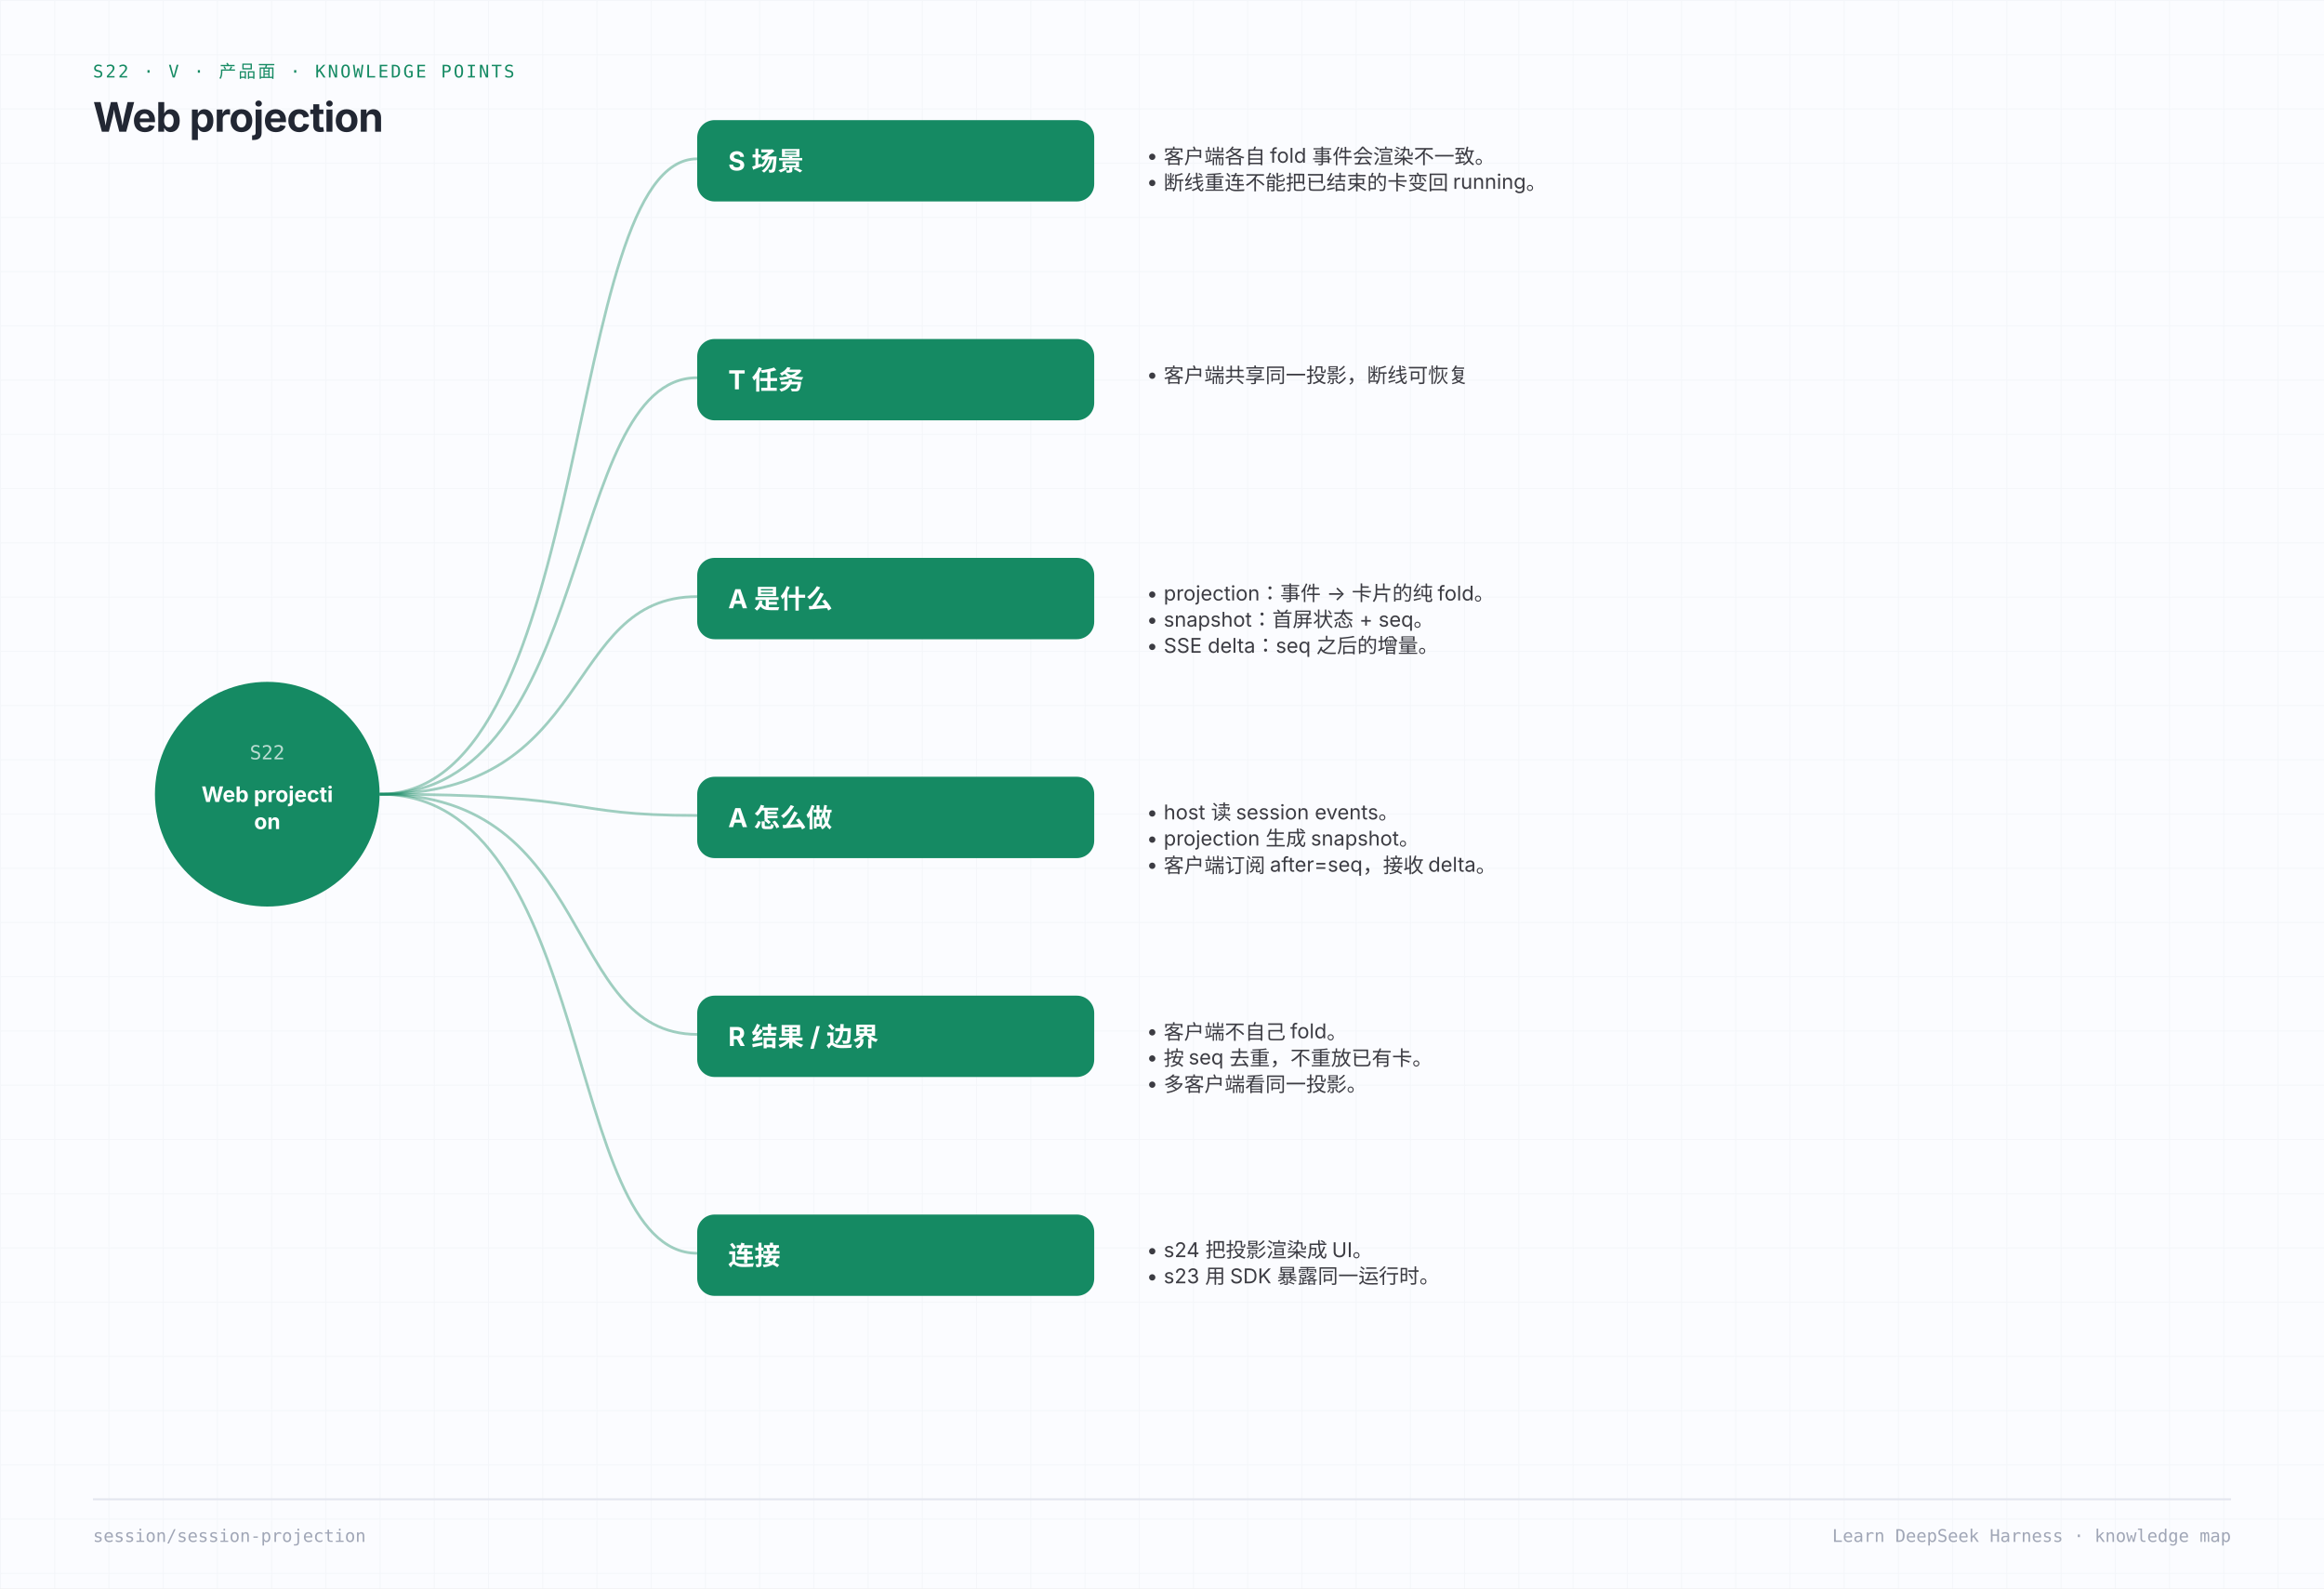
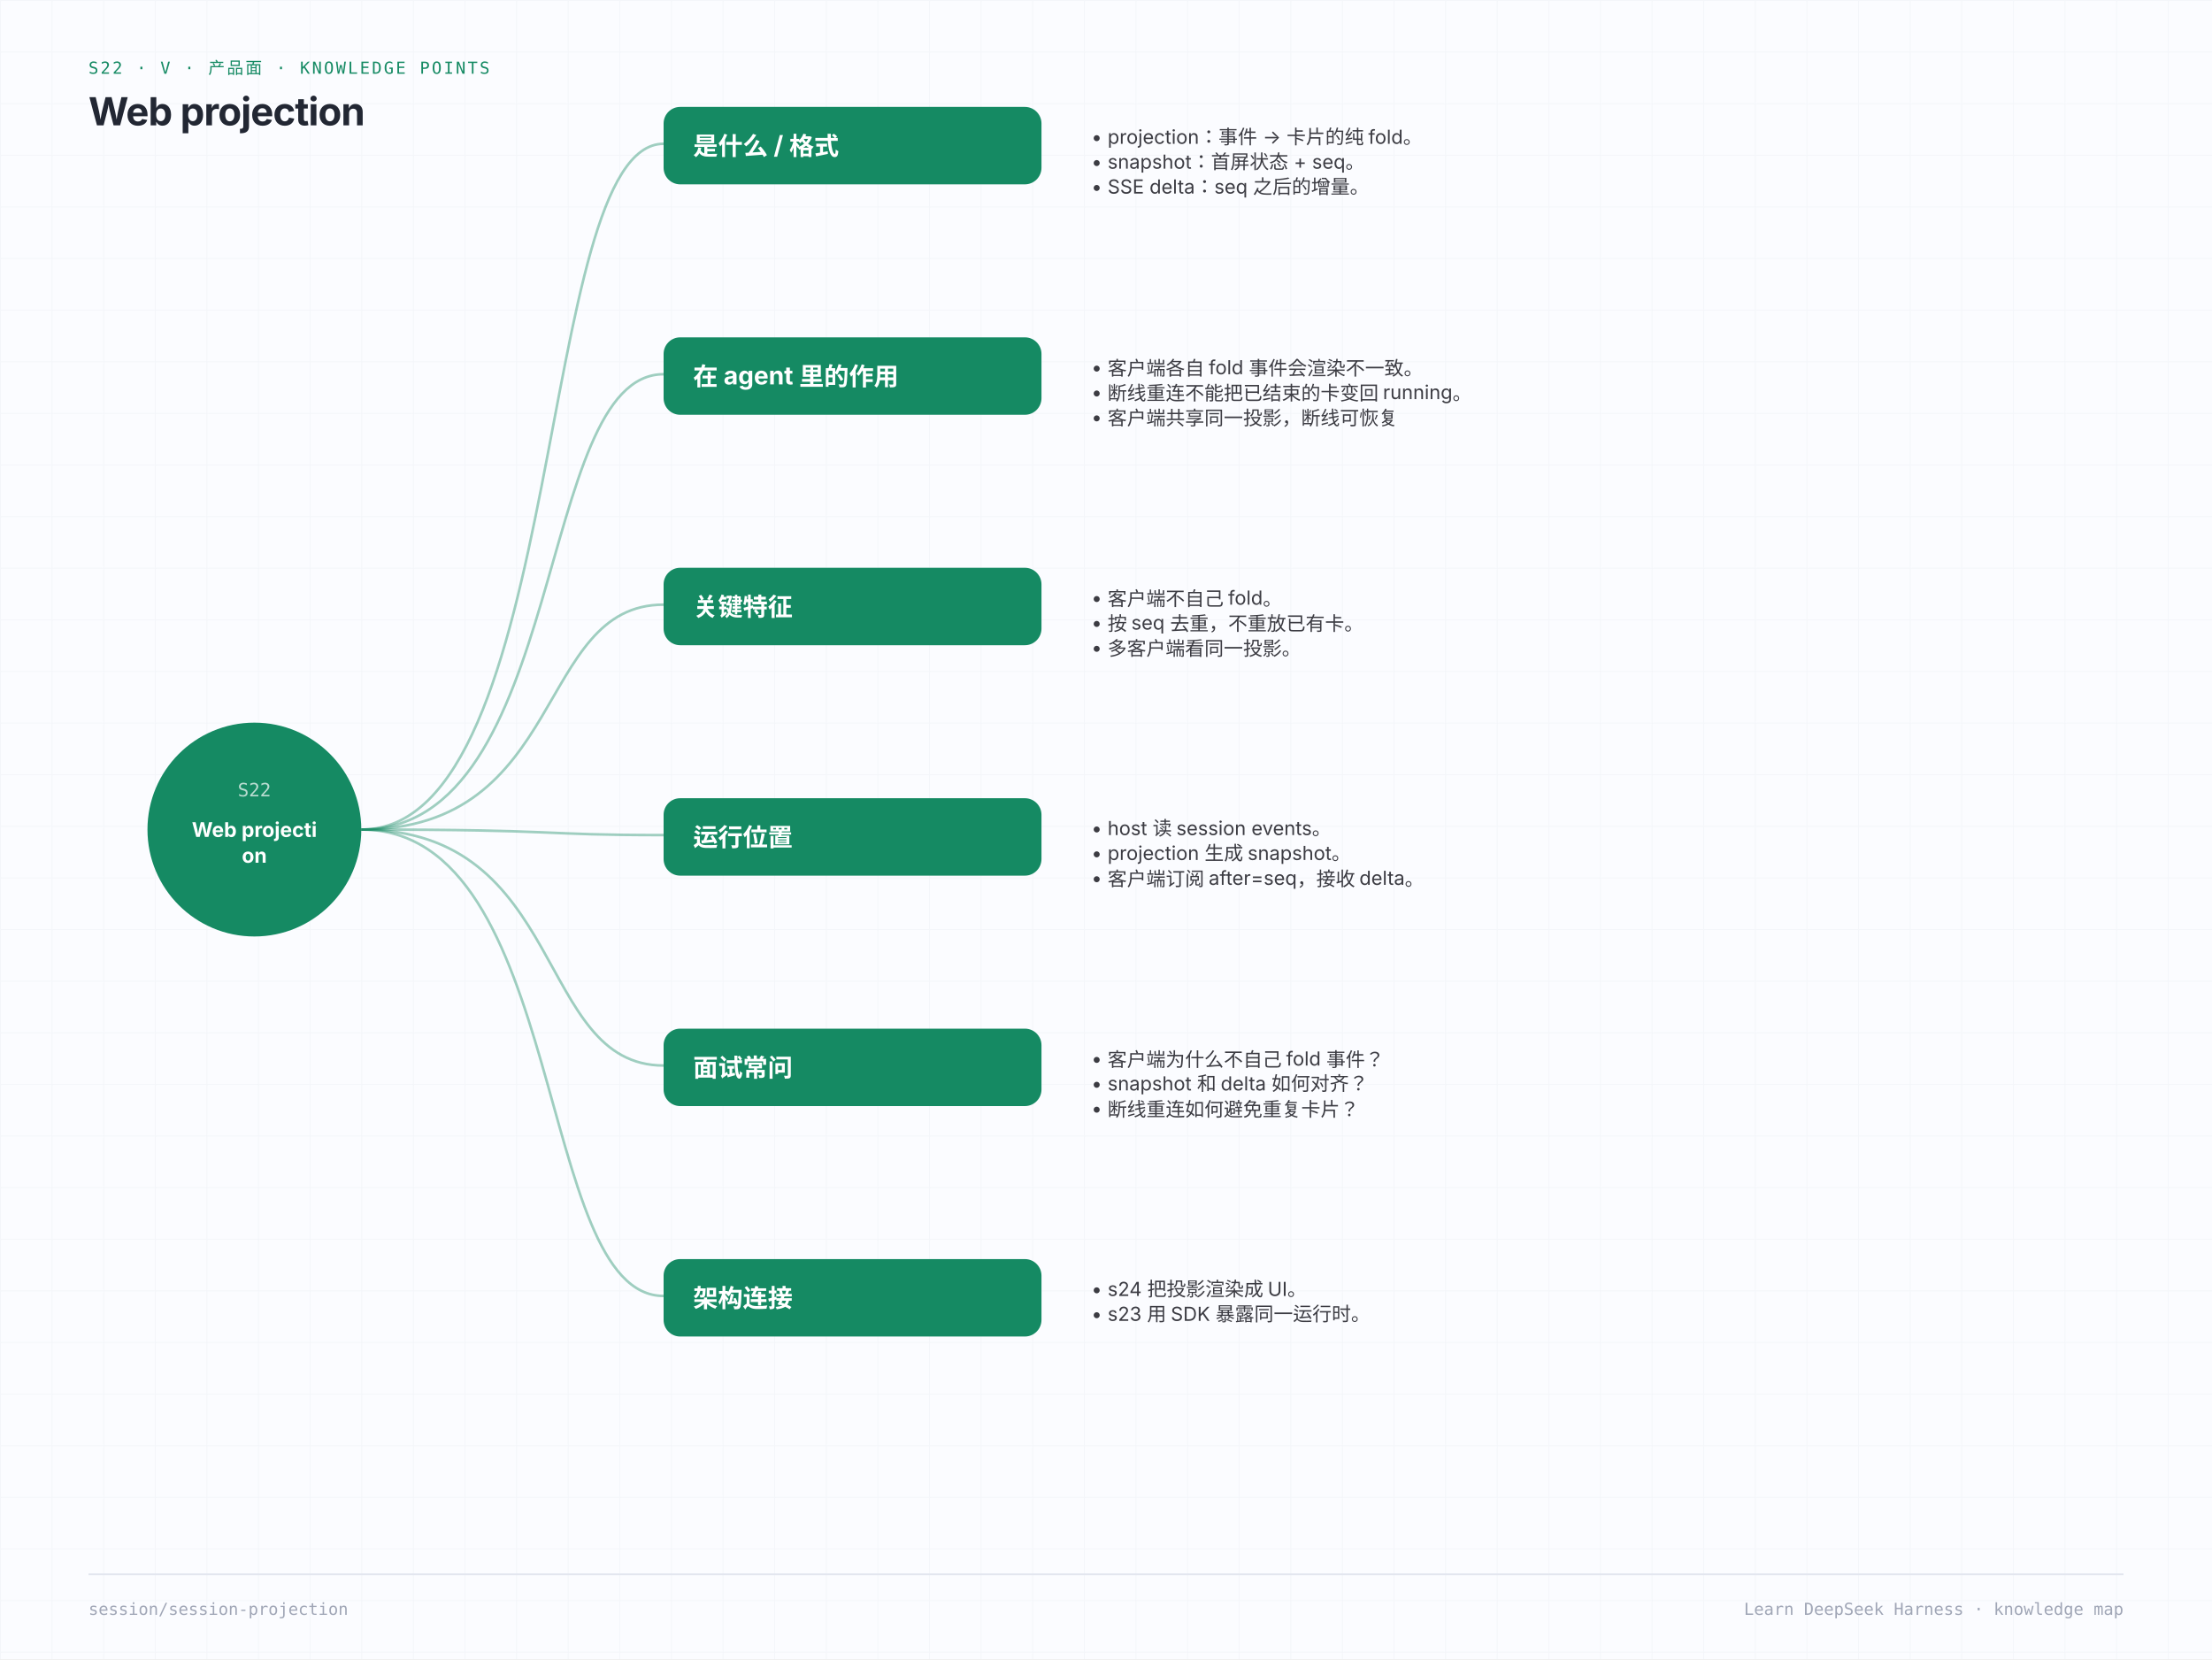
- <svg xmlns="http://www.w3.org/2000/svg" width="1200" height="820" viewBox="0 0 1200 820" role="img" aria-labelledby="title">
+ <svg xmlns="http://www.w3.org/2000/svg" width="1200" height="900" viewBox="0 0 1200 900" role="img" aria-labelledby="title">
  <defs>
    <pattern id="g" width="28" height="28" patternUnits="userSpaceOnUse">
      <path d="M28 0H0V28" fill="none" stroke="#303a63" stroke-opacity=".035" />
    </pattern>
  </defs>
-   <rect width="1200" height="820" fill="#fbfcff" />
-   <rect width="1200" height="820" fill="url(#g)" />
+   <rect width="1200" height="900" fill="#fbfcff" />
+   <rect width="1200" height="900" fill="url(#g)" />
  <text x="48" y="40" font-size="9" letter-spacing=".12em" fill="#158a63" font-family="SFMono-Regular,Consolas,monospace">S22 · V · 产品面 · KNOWLEDGE POINTS</text>
  <text x="48" y="68" font-size="21" font-weight="750" fill="#222733" letter-spacing="-.02em" font-family="-apple-system,BlinkMacSystemFont,'Segoe UI','Noto Sans SC',sans-serif">Web projection</text>
-   <circle cx="138" cy="410" r="58" fill="#158a63" />
-   <text x="138" y="392" text-anchor="middle" font-size="10" fill="rgba(255,255,255,.7)" font-family="SFMono-Regular,Consolas,monospace">S22</text>
-   <text x="138" y="414" font-size="11" font-weight="700" fill="#fff" text-anchor="middle" font-family="-apple-system,BlinkMacSystemFont,'Segoe UI','Noto Sans SC',sans-serif">Web projecti</text>
-   <text x="138" y="428" font-size="11" font-weight="700" fill="#fff" text-anchor="middle" font-family="-apple-system,BlinkMacSystemFont,'Segoe UI','Noto Sans SC',sans-serif">on</text>
-   <path d="M196 410 C308 410 290 82 360 82" fill="none" stroke="#158a63" stroke-opacity=".4" stroke-width="1.4" />
-   <rect x="360" y="62" width="205" height="42" rx="9" fill="#158a63" />
-   <text x="376" y="88" font-size="13.5" font-weight="700" fill="#fff" font-family="-apple-system,BlinkMacSystemFont,'Segoe UI','Noto Sans SC',sans-serif">S 场景</text>
-   <text x="592" y="84" font-size="10.5" font-weight="400" fill="#3c3c43" text-anchor="start" font-family="-apple-system,BlinkMacSystemFont,'Segoe UI','Noto Sans SC',sans-serif">• 客户端各自 fold 事件会渲染不一致。</text>
-   <text x="592" y="97.5" font-size="10.5" font-weight="400" fill="#3c3c43" text-anchor="start" font-family="-apple-system,BlinkMacSystemFont,'Segoe UI','Noto Sans SC',sans-serif">• 断线重连不能把已结束的卡变回 running。</text>
-   <path d="M196 410 C308 410 290 195 360 195" fill="none" stroke="#158a63" stroke-opacity=".4" stroke-width="1.4" />
-   <rect x="360" y="175" width="205" height="42" rx="9" fill="#158a63" />
-   <text x="376" y="201" font-size="13.5" font-weight="700" fill="#fff" font-family="-apple-system,BlinkMacSystemFont,'Segoe UI','Noto Sans SC',sans-serif">T 任务</text>
-   <text x="592" y="197" font-size="10.5" font-weight="400" fill="#3c3c43" text-anchor="start" font-family="-apple-system,BlinkMacSystemFont,'Segoe UI','Noto Sans SC',sans-serif">• 客户端共享同一投影，断线可恢复</text>
-   <path d="M196 410 C308 410 290 308 360 308" fill="none" stroke="#158a63" stroke-opacity=".4" stroke-width="1.4" />
-   <rect x="360" y="288" width="205" height="42" rx="9" fill="#158a63" />
-   <text x="376" y="314" font-size="13.5" font-weight="700" fill="#fff" font-family="-apple-system,BlinkMacSystemFont,'Segoe UI','Noto Sans SC',sans-serif">A 是什么</text>
-   <text x="592" y="310" font-size="10.5" font-weight="400" fill="#3c3c43" text-anchor="start" font-family="-apple-system,BlinkMacSystemFont,'Segoe UI','Noto Sans SC',sans-serif">• projection：事件 → 卡片的纯 fold。</text>
-   <text x="592" y="323.5" font-size="10.5" font-weight="400" fill="#3c3c43" text-anchor="start" font-family="-apple-system,BlinkMacSystemFont,'Segoe UI','Noto Sans SC',sans-serif">• snapshot：首屏状态 + seq。</text>
-   <text x="592" y="337" font-size="10.5" font-weight="400" fill="#3c3c43" text-anchor="start" font-family="-apple-system,BlinkMacSystemFont,'Segoe UI','Noto Sans SC',sans-serif">• SSE delta：seq 之后的增量。</text>
-   <path d="M196 410 C308 410 290 421 360 421" fill="none" stroke="#158a63" stroke-opacity=".4" stroke-width="1.4" />
-   <rect x="360" y="401" width="205" height="42" rx="9" fill="#158a63" />
-   <text x="376" y="427" font-size="13.5" font-weight="700" fill="#fff" font-family="-apple-system,BlinkMacSystemFont,'Segoe UI','Noto Sans SC',sans-serif">A 怎么做</text>
-   <text x="592" y="423" font-size="10.5" font-weight="400" fill="#3c3c43" text-anchor="start" font-family="-apple-system,BlinkMacSystemFont,'Segoe UI','Noto Sans SC',sans-serif">• host 读 session events。</text>
-   <text x="592" y="436.5" font-size="10.5" font-weight="400" fill="#3c3c43" text-anchor="start" font-family="-apple-system,BlinkMacSystemFont,'Segoe UI','Noto Sans SC',sans-serif">• projection 生成 snapshot。</text>
-   <text x="592" y="450" font-size="10.5" font-weight="400" fill="#3c3c43" text-anchor="start" font-family="-apple-system,BlinkMacSystemFont,'Segoe UI','Noto Sans SC',sans-serif">• 客户端订阅 after=seq，接收 delta。</text>
-   <path d="M196 410 C308 410 290 534 360 534" fill="none" stroke="#158a63" stroke-opacity=".4" stroke-width="1.4" />
-   <rect x="360" y="514" width="205" height="42" rx="9" fill="#158a63" />
-   <text x="376" y="540" font-size="13.5" font-weight="700" fill="#fff" font-family="-apple-system,BlinkMacSystemFont,'Segoe UI','Noto Sans SC',sans-serif">R 结果 / 边界</text>
-   <text x="592" y="536" font-size="10.5" font-weight="400" fill="#3c3c43" text-anchor="start" font-family="-apple-system,BlinkMacSystemFont,'Segoe UI','Noto Sans SC',sans-serif">• 客户端不自己 fold。</text>
-   <text x="592" y="549.5" font-size="10.5" font-weight="400" fill="#3c3c43" text-anchor="start" font-family="-apple-system,BlinkMacSystemFont,'Segoe UI','Noto Sans SC',sans-serif">• 按 seq 去重，不重放已有卡。</text>
-   <text x="592" y="563" font-size="10.5" font-weight="400" fill="#3c3c43" text-anchor="start" font-family="-apple-system,BlinkMacSystemFont,'Segoe UI','Noto Sans SC',sans-serif">• 多客户端看同一投影。</text>
-   <path d="M196 410 C308 410 290 647 360 647" fill="none" stroke="#158a63" stroke-opacity=".4" stroke-width="1.4" />
-   <rect x="360" y="627" width="205" height="42" rx="9" fill="#158a63" />
-   <text x="376" y="653" font-size="13.5" font-weight="700" fill="#fff" font-family="-apple-system,BlinkMacSystemFont,'Segoe UI','Noto Sans SC',sans-serif">连接</text>
-   <text x="592" y="649" font-size="10.5" font-weight="400" fill="#3c3c43" text-anchor="start" font-family="-apple-system,BlinkMacSystemFont,'Segoe UI','Noto Sans SC',sans-serif">• s24 把投影渲染成 UI。</text>
-   <text x="592" y="662.5" font-size="10.5" font-weight="400" fill="#3c3c43" text-anchor="start" font-family="-apple-system,BlinkMacSystemFont,'Segoe UI','Noto Sans SC',sans-serif">• s23 用 SDK 暴露同一运行时。</text>
-   <line x1="48" y1="774" x2="1152" y2="774" stroke="#e3e6ef" />
-   <text x="48" y="796" font-size="9" fill="#a0a6b6" font-family="SFMono-Regular,Consolas,monospace">session/session-projection</text>
-   <text x="1152" y="796" text-anchor="end" font-size="9" fill="#a0a6b6" font-family="SFMono-Regular,Consolas,monospace">Learn DeepSeek Harness · knowledge map</text>
+   <circle cx="138" cy="450" r="58" fill="#158a63" />
+   <text x="138" y="432" text-anchor="middle" font-size="10" fill="rgba(255,255,255,.7)" font-family="SFMono-Regular,Consolas,monospace">S22</text>
+   <text x="138" y="454" font-size="11" font-weight="700" fill="#fff" text-anchor="middle" font-family="-apple-system,BlinkMacSystemFont,'Segoe UI','Noto Sans SC',sans-serif">Web projecti</text>
+   <text x="138" y="468" font-size="11" font-weight="700" fill="#fff" text-anchor="middle" font-family="-apple-system,BlinkMacSystemFont,'Segoe UI','Noto Sans SC',sans-serif">on</text>
+   <path d="M196 450 C308 450 290 78 360 78" fill="none" stroke="#158a63" stroke-opacity=".4" stroke-width="1.4" />
+   <rect x="360" y="58" width="205" height="42" rx="9" fill="#158a63" />
+   <text x="376" y="84" font-size="13.5" font-weight="700" fill="#fff" font-family="-apple-system,BlinkMacSystemFont,'Segoe UI','Noto Sans SC',sans-serif">是什么 / 格式</text>
+   <text x="592" y="78" font-size="10.5" font-weight="400" fill="#3c3c43" text-anchor="start" font-family="-apple-system,BlinkMacSystemFont,'Segoe UI','Noto Sans SC',sans-serif">• projection：事件 → 卡片的纯 fold。</text>
+   <text x="592" y="91.5" font-size="10.5" font-weight="400" fill="#3c3c43" text-anchor="start" font-family="-apple-system,BlinkMacSystemFont,'Segoe UI','Noto Sans SC',sans-serif">• snapshot：首屏状态 + seq。</text>
+   <text x="592" y="105" font-size="10.5" font-weight="400" fill="#3c3c43" text-anchor="start" font-family="-apple-system,BlinkMacSystemFont,'Segoe UI','Noto Sans SC',sans-serif">• SSE delta：seq 之后的增量。</text>
+   <path d="M196 450 C308 450 290 203 360 203" fill="none" stroke="#158a63" stroke-opacity=".4" stroke-width="1.4" />
+   <rect x="360" y="183" width="205" height="42" rx="9" fill="#158a63" />
+   <text x="376" y="209" font-size="13.5" font-weight="700" fill="#fff" font-family="-apple-system,BlinkMacSystemFont,'Segoe UI','Noto Sans SC',sans-serif">在 agent 里的作用</text>
+   <text x="592" y="203" font-size="10.5" font-weight="400" fill="#3c3c43" text-anchor="start" font-family="-apple-system,BlinkMacSystemFont,'Segoe UI','Noto Sans SC',sans-serif">• 客户端各自 fold 事件会渲染不一致。</text>
+   <text x="592" y="216.5" font-size="10.5" font-weight="400" fill="#3c3c43" text-anchor="start" font-family="-apple-system,BlinkMacSystemFont,'Segoe UI','Noto Sans SC',sans-serif">• 断线重连不能把已结束的卡变回 running。</text>
+   <text x="592" y="230" font-size="10.5" font-weight="400" fill="#3c3c43" text-anchor="start" font-family="-apple-system,BlinkMacSystemFont,'Segoe UI','Noto Sans SC',sans-serif">• 客户端共享同一投影，断线可恢复</text>
+   <path d="M196 450 C308 450 290 328 360 328" fill="none" stroke="#158a63" stroke-opacity=".4" stroke-width="1.4" />
+   <rect x="360" y="308" width="205" height="42" rx="9" fill="#158a63" />
+   <text x="376" y="334" font-size="13.5" font-weight="700" fill="#fff" font-family="-apple-system,BlinkMacSystemFont,'Segoe UI','Noto Sans SC',sans-serif">关键特征</text>
+   <text x="592" y="328" font-size="10.5" font-weight="400" fill="#3c3c43" text-anchor="start" font-family="-apple-system,BlinkMacSystemFont,'Segoe UI','Noto Sans SC',sans-serif">• 客户端不自己 fold。</text>
+   <text x="592" y="341.5" font-size="10.5" font-weight="400" fill="#3c3c43" text-anchor="start" font-family="-apple-system,BlinkMacSystemFont,'Segoe UI','Noto Sans SC',sans-serif">• 按 seq 去重，不重放已有卡。</text>
+   <text x="592" y="355" font-size="10.5" font-weight="400" fill="#3c3c43" text-anchor="start" font-family="-apple-system,BlinkMacSystemFont,'Segoe UI','Noto Sans SC',sans-serif">• 多客户端看同一投影。</text>
+   <path d="M196 450 C308 450 290 453 360 453" fill="none" stroke="#158a63" stroke-opacity=".4" stroke-width="1.4" />
+   <rect x="360" y="433" width="205" height="42" rx="9" fill="#158a63" />
+   <text x="376" y="459" font-size="13.5" font-weight="700" fill="#fff" font-family="-apple-system,BlinkMacSystemFont,'Segoe UI','Noto Sans SC',sans-serif">运行位置</text>
+   <text x="592" y="453" font-size="10.5" font-weight="400" fill="#3c3c43" text-anchor="start" font-family="-apple-system,BlinkMacSystemFont,'Segoe UI','Noto Sans SC',sans-serif">• host 读 session events。</text>
+   <text x="592" y="466.5" font-size="10.5" font-weight="400" fill="#3c3c43" text-anchor="start" font-family="-apple-system,BlinkMacSystemFont,'Segoe UI','Noto Sans SC',sans-serif">• projection 生成 snapshot。</text>
+   <text x="592" y="480" font-size="10.5" font-weight="400" fill="#3c3c43" text-anchor="start" font-family="-apple-system,BlinkMacSystemFont,'Segoe UI','Noto Sans SC',sans-serif">• 客户端订阅 after=seq，接收 delta。</text>
+   <path d="M196 450 C308 450 290 578 360 578" fill="none" stroke="#158a63" stroke-opacity=".4" stroke-width="1.4" />
+   <rect x="360" y="558" width="205" height="42" rx="9" fill="#158a63" />
+   <text x="376" y="584" font-size="13.5" font-weight="700" fill="#fff" font-family="-apple-system,BlinkMacSystemFont,'Segoe UI','Noto Sans SC',sans-serif">面试常问</text>
+   <text x="592" y="578" font-size="10.5" font-weight="400" fill="#3c3c43" text-anchor="start" font-family="-apple-system,BlinkMacSystemFont,'Segoe UI','Noto Sans SC',sans-serif">• 客户端为什么不自己 fold 事件？</text>
+   <text x="592" y="591.5" font-size="10.5" font-weight="400" fill="#3c3c43" text-anchor="start" font-family="-apple-system,BlinkMacSystemFont,'Segoe UI','Noto Sans SC',sans-serif">• snapshot 和 delta 如何对齐？</text>
+   <text x="592" y="605" font-size="10.5" font-weight="400" fill="#3c3c43" text-anchor="start" font-family="-apple-system,BlinkMacSystemFont,'Segoe UI','Noto Sans SC',sans-serif">• 断线重连如何避免重复卡片？</text>
+   <path d="M196 450 C308 450 290 703 360 703" fill="none" stroke="#158a63" stroke-opacity=".4" stroke-width="1.4" />
+   <rect x="360" y="683" width="205" height="42" rx="9" fill="#158a63" />
+   <text x="376" y="709" font-size="13.5" font-weight="700" fill="#fff" font-family="-apple-system,BlinkMacSystemFont,'Segoe UI','Noto Sans SC',sans-serif">架构连接</text>
+   <text x="592" y="703" font-size="10.5" font-weight="400" fill="#3c3c43" text-anchor="start" font-family="-apple-system,BlinkMacSystemFont,'Segoe UI','Noto Sans SC',sans-serif">• s24 把投影渲染成 UI。</text>
+   <text x="592" y="716.5" font-size="10.5" font-weight="400" fill="#3c3c43" text-anchor="start" font-family="-apple-system,BlinkMacSystemFont,'Segoe UI','Noto Sans SC',sans-serif">• s23 用 SDK 暴露同一运行时。</text>
+   <line x1="48" y1="854" x2="1152" y2="854" stroke="#e3e6ef" />
+   <text x="48" y="876" font-size="9" fill="#a0a6b6" font-family="SFMono-Regular,Consolas,monospace">session/session-projection</text>
+   <text x="1152" y="876" text-anchor="end" font-size="9" fill="#a0a6b6" font-family="SFMono-Regular,Consolas,monospace">Learn DeepSeek Harness · knowledge map</text>
</svg>
